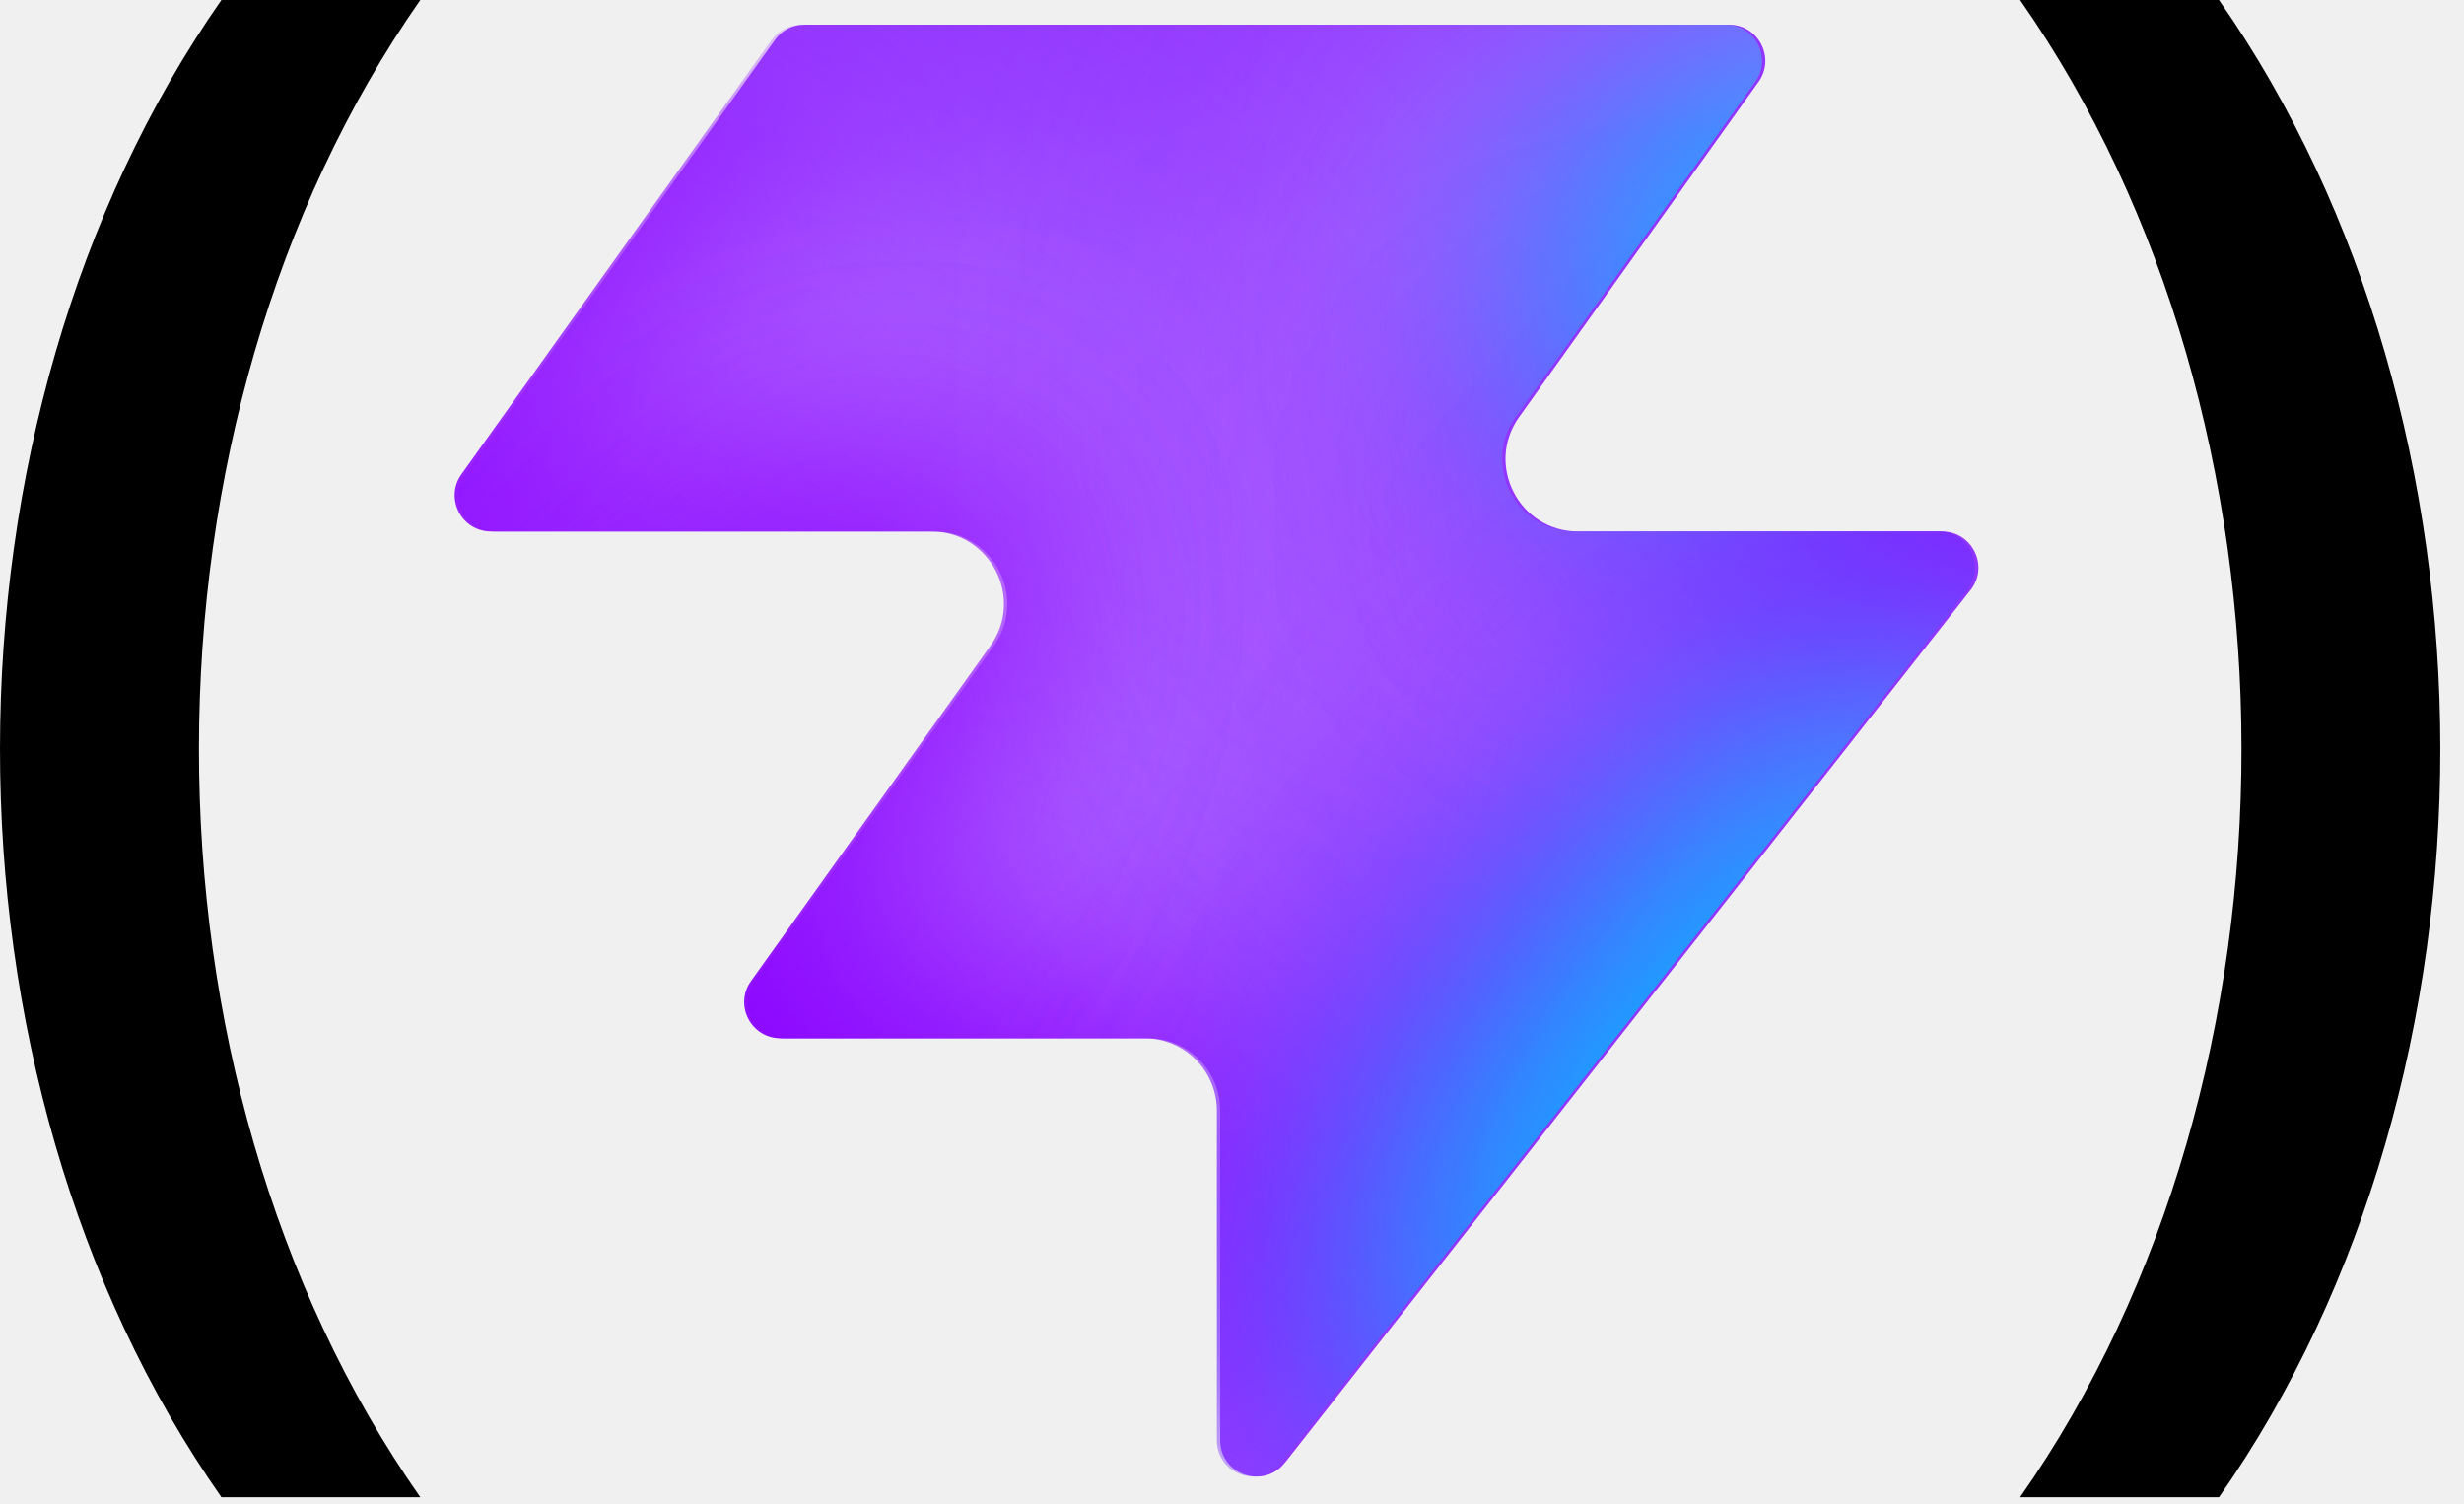
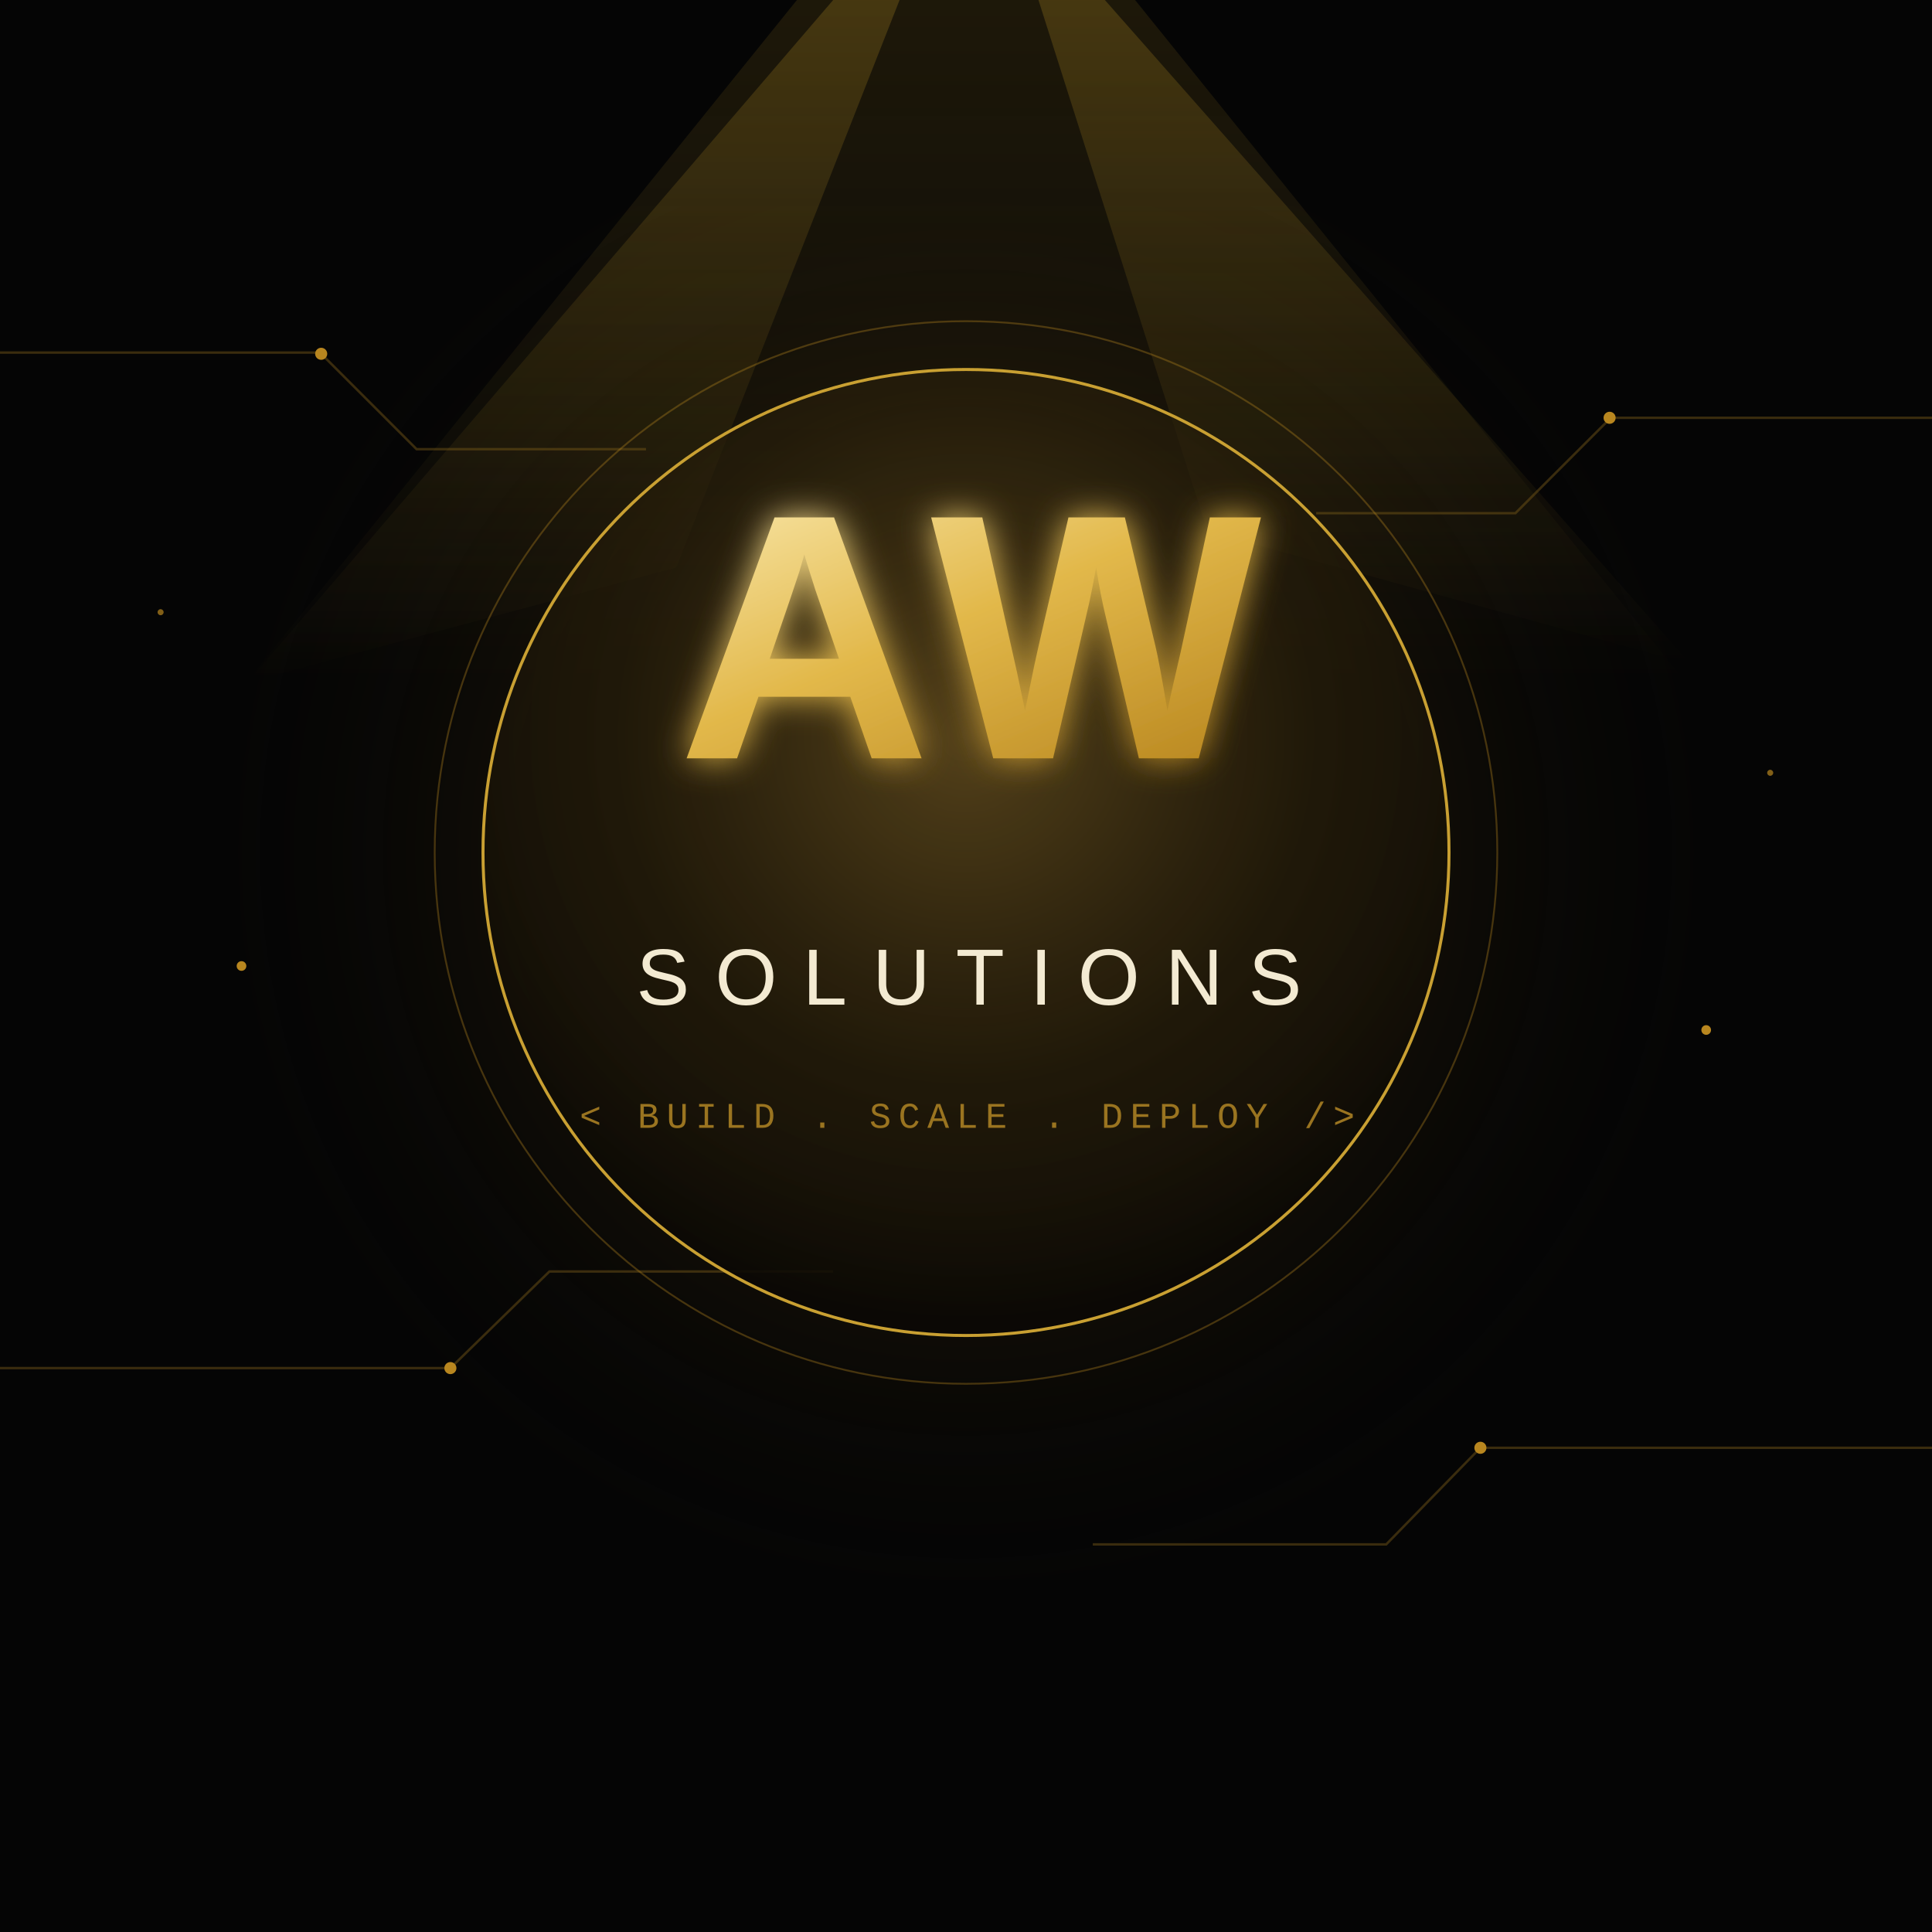
- <svg xmlns="http://www.w3.org/2000/svg" width="77" height="47" fill="none" aria-labelledby="vite-logo-title" viewBox="0 0 77 47">
-   <style>.parenthesis{fill:#000}@media (prefers-color-scheme:dark){.parenthesis{fill:#fff}}</style>
-   <path fill="#9135ff" d="M40.151 45.71c-.663.844-2.02.374-2.02-.699V34.708a2.26 2.26 0 0 0-2.262-2.262H24.493c-.92 0-1.457-1.04-.92-1.788l7.479-10.471c1.07-1.498 0-3.578-1.842-3.578H15.443c-.92 0-1.456-1.04-.92-1.788l9.696-13.576c.213-.297.556-.474.92-.474h28.894c.92 0 1.456 1.04.92 1.788l-7.48 10.472c-1.07 1.497 0 3.578 1.842 3.578h11.376c.944 0 1.474 1.087.89 1.83L40.153 45.712z" />
-   <mask id="a" width="48" height="47" x="14" y="0" maskUnits="userSpaceOnUse" style="mask-type:alpha">
-     <path fill="#000" d="M40.047 45.71c-.663.843-2.02.374-2.02-.699V34.708a2.26 2.26 0 0 0-2.262-2.262H24.389c-.92 0-1.457-1.04-.92-1.788l7.479-10.472c1.07-1.497 0-3.578-1.842-3.578H15.34c-.92 0-1.456-1.04-.92-1.788l9.696-13.575c.213-.297.556-.474.92-.474H53.93c.92 0 1.456 1.04.92 1.788L47.37 13.03c-1.07 1.498 0 3.578 1.842 3.578h11.376c.944 0 1.474 1.088.89 1.831L40.049 45.712z" />
-   </mask>
-   <g mask="url(#a)">
-     <g filter="url(#b)">
-       <ellipse cx="5.508" cy="14.704" fill="#eee6ff" rx="5.508" ry="14.704" transform="rotate(269.814 20.96 11.29)scale(-1 1)" />
-     </g>
-     <g filter="url(#c)">
-       <ellipse cx="10.399" cy="29.851" fill="#eee6ff" rx="10.399" ry="29.851" transform="rotate(89.814 -16.902 -8.275)scale(1 -1)" />
-     </g>
-     <g filter="url(#d)">
-       <ellipse cx="5.508" cy="30.487" fill="#8900ff" rx="5.508" ry="30.487" transform="rotate(89.814 -19.197 -7.127)scale(1 -1)" />
-     </g>
-     <g filter="url(#e)">
-       <ellipse cx="5.508" cy="30.599" fill="#8900ff" rx="5.508" ry="30.599" transform="rotate(89.814 -25.928 4.177)scale(1 -1)" />
-     </g>
-     <g filter="url(#f)">
-       <ellipse cx="5.508" cy="30.599" fill="#8900ff" rx="5.508" ry="30.599" transform="rotate(89.814 -25.738 5.52)scale(1 -1)" />
-     </g>
-     <g filter="url(#g)">
-       <ellipse cx="14.072" cy="22.078" fill="#eee6ff" rx="14.072" ry="22.078" transform="rotate(93.35 31.245 55.578)scale(-1 1)" />
-     </g>
-     <g filter="url(#h)">
-       <ellipse cx="3.47" cy="21.501" fill="#8900ff" rx="3.47" ry="21.501" transform="rotate(89.009 35.419 55.202)scale(-1 1)" />
-     </g>
-     <g filter="url(#i)">
-       <ellipse cx="3.47" cy="21.501" fill="#8900ff" rx="3.47" ry="21.501" transform="rotate(89.009 35.419 55.202)scale(-1 1)" />
-     </g>
-     <g filter="url(#j)">
-       <ellipse cx="14.592" cy="9.743" fill="#8900ff" rx="4.407" ry="29.108" transform="rotate(39.51 14.592 9.743)" />
-     </g>
-     <g filter="url(#k)">
-       <ellipse cx="61.728" cy="-5.321" fill="#8900ff" rx="4.407" ry="29.108" transform="rotate(37.892 61.728 -5.32)" />
-     </g>
-     <g filter="url(#l)">
-       <ellipse cx="55.618" cy="7.104" fill="#00c2ff" rx="5.971" ry="9.665" transform="rotate(37.892 55.618 7.104)" />
-     </g>
-     <g filter="url(#m)">
-       <ellipse cx="12.326" cy="39.103" fill="#8900ff" rx="4.407" ry="29.108" transform="rotate(37.892 12.326 39.103)" />
-     </g>
-     <g filter="url(#n)">
-       <ellipse cx="12.326" cy="39.103" fill="#8900ff" rx="4.407" ry="29.108" transform="rotate(37.892 12.326 39.103)" />
-     </g>
-     <g filter="url(#o)">
-       <ellipse cx="49.857" cy="30.678" fill="#8900ff" rx="4.407" ry="29.108" transform="rotate(37.892 49.857 30.678)" />
-     </g>
-     <g filter="url(#p)">
-       <ellipse cx="52.623" cy="33.171" fill="#00c2ff" rx="5.971" ry="15.297" transform="rotate(37.892 52.623 33.17)" />
-     </g>
-   </g>
-   <path d="M6.919 0c-9.198 13.166-9.252 33.575 0 46.789h6.215c-9.25-13.214-9.196-33.623 0-46.789zm62.424 0h-6.215c9.198 13.166 9.252 33.575 0 46.789h6.215c9.25-13.214 9.196-33.623 0-46.789" class="parenthesis" />
+ <svg xmlns="http://www.w3.org/2000/svg" viewBox="0 0 1600 1600" width="1600" height="1600">
  <defs>
-     <filter id="b" width="60.045" height="41.654" x="-5.564" y="16.92" color-interpolation-filters="sRGB" filterUnits="userSpaceOnUse">
-       <feFlood flood-opacity="0" result="BackgroundImageFix" />
-       <feBlend in="SourceGraphic" in2="BackgroundImageFix" result="shape" />
-       <feGaussianBlur result="effect1_foregroundBlur_2002_17286" stdDeviation="7.659" />
-     </filter>
-     <filter id="c" width="90.34" height="51.437" x="-40.407" y="-6.762" color-interpolation-filters="sRGB" filterUnits="userSpaceOnUse">
-       <feFlood flood-opacity="0" result="BackgroundImageFix" />
-       <feBlend in="SourceGraphic" in2="BackgroundImageFix" result="shape" />
-       <feGaussianBlur result="effect1_foregroundBlur_2002_17286" stdDeviation="7.659" />
-     </filter>
-     <filter id="d" width="79.355" height="29.4" x="-35.435" y="2.801" color-interpolation-filters="sRGB" filterUnits="userSpaceOnUse">
-       <feFlood flood-opacity="0" result="BackgroundImageFix" />
-       <feBlend in="SourceGraphic" in2="BackgroundImageFix" result="shape" />
-       <feGaussianBlur result="effect1_foregroundBlur_2002_17286" stdDeviation="4.596" />
-     </filter>
-     <filter id="e" width="79.579" height="29.4" x="-30.84" y="20.8" color-interpolation-filters="sRGB" filterUnits="userSpaceOnUse">
-       <feFlood flood-opacity="0" result="BackgroundImageFix" />
-       <feBlend in="SourceGraphic" in2="BackgroundImageFix" result="shape" />
-       <feGaussianBlur result="effect1_foregroundBlur_2002_17286" stdDeviation="4.596" />
-     </filter>
-     <filter id="f" width="79.579" height="29.4" x="-29.307" y="21.949" color-interpolation-filters="sRGB" filterUnits="userSpaceOnUse">
-       <feFlood flood-opacity="0" result="BackgroundImageFix" />
-       <feBlend in="SourceGraphic" in2="BackgroundImageFix" result="shape" />
-       <feGaussianBlur result="effect1_foregroundBlur_2002_17286" stdDeviation="4.596" />
-     </filter>
-     <filter id="g" width="74.749" height="58.852" x="29.961" y="-17.13" color-interpolation-filters="sRGB" filterUnits="userSpaceOnUse">
-       <feFlood flood-opacity="0" result="BackgroundImageFix" />
-       <feBlend in="SourceGraphic" in2="BackgroundImageFix" result="shape" />
-       <feGaussianBlur result="effect1_foregroundBlur_2002_17286" stdDeviation="7.659" />
-     </filter>
-     <filter id="h" width="61.377" height="25.362" x="37.754" y="3.055" color-interpolation-filters="sRGB" filterUnits="userSpaceOnUse">
-       <feFlood flood-opacity="0" result="BackgroundImageFix" />
-       <feBlend in="SourceGraphic" in2="BackgroundImageFix" result="shape" />
-       <feGaussianBlur result="effect1_foregroundBlur_2002_17286" stdDeviation="4.596" />
-     </filter>
-     <filter id="i" width="61.377" height="25.362" x="37.754" y="3.055" color-interpolation-filters="sRGB" filterUnits="userSpaceOnUse">
-       <feFlood flood-opacity="0" result="BackgroundImageFix" />
-       <feBlend in="SourceGraphic" in2="BackgroundImageFix" result="shape" />
-       <feGaussianBlur result="effect1_foregroundBlur_2002_17286" stdDeviation="4.596" />
-     </filter>
-     <filter id="j" width="56.045" height="63.649" x="-13.43" y="-22.082" color-interpolation-filters="sRGB" filterUnits="userSpaceOnUse">
-       <feFlood flood-opacity="0" result="BackgroundImageFix" />
-       <feBlend in="SourceGraphic" in2="BackgroundImageFix" result="shape" />
-       <feGaussianBlur result="effect1_foregroundBlur_2002_17286" stdDeviation="4.596" />
-     </filter>
-     <filter id="k" width="54.814" height="64.646" x="34.321" y="-37.644" color-interpolation-filters="sRGB" filterUnits="userSpaceOnUse">
-       <feFlood flood-opacity="0" result="BackgroundImageFix" />
-       <feBlend in="SourceGraphic" in2="BackgroundImageFix" result="shape" />
-       <feGaussianBlur result="effect1_foregroundBlur_2002_17286" stdDeviation="4.596" />
-     </filter>
-     <filter id="l" width="33.541" height="35.313" x="38.847" y="-10.552" color-interpolation-filters="sRGB" filterUnits="userSpaceOnUse">
-       <feFlood flood-opacity="0" result="BackgroundImageFix" />
-       <feBlend in="SourceGraphic" in2="BackgroundImageFix" result="shape" />
-       <feGaussianBlur result="effect1_foregroundBlur_2002_17286" stdDeviation="4.596" />
-     </filter>
-     <filter id="m" width="54.814" height="64.646" x="-15.081" y="6.78" color-interpolation-filters="sRGB" filterUnits="userSpaceOnUse">
-       <feFlood flood-opacity="0" result="BackgroundImageFix" />
-       <feBlend in="SourceGraphic" in2="BackgroundImageFix" result="shape" />
-       <feGaussianBlur result="effect1_foregroundBlur_2002_17286" stdDeviation="4.596" />
-     </filter>
-     <filter id="n" width="54.814" height="64.646" x="-15.081" y="6.78" color-interpolation-filters="sRGB" filterUnits="userSpaceOnUse">
-       <feFlood flood-opacity="0" result="BackgroundImageFix" />
-       <feBlend in="SourceGraphic" in2="BackgroundImageFix" result="shape" />
-       <feGaussianBlur result="effect1_foregroundBlur_2002_17286" stdDeviation="4.596" />
-     </filter>
-     <filter id="o" width="54.814" height="64.646" x="22.45" y="-1.645" color-interpolation-filters="sRGB" filterUnits="userSpaceOnUse">
-       <feFlood flood-opacity="0" result="BackgroundImageFix" />
-       <feBlend in="SourceGraphic" in2="BackgroundImageFix" result="shape" />
-       <feGaussianBlur result="effect1_foregroundBlur_2002_17286" stdDeviation="4.596" />
-     </filter>
-     <filter id="p" width="39.409" height="43.623" x="32.919" y="11.36" color-interpolation-filters="sRGB" filterUnits="userSpaceOnUse">
-       <feFlood flood-opacity="0" result="BackgroundImageFix" />
-       <feBlend in="SourceGraphic" in2="BackgroundImageFix" result="shape" />
-       <feGaussianBlur result="effect1_foregroundBlur_2002_17286" stdDeviation="4.596" />
+     <linearGradient id="goldText" x1="0" y1="0" x2="1" y2="1">
+       <stop offset="0" stop-color="#f7e3a1" />
+       <stop offset="0.45" stop-color="#e2b84a" />
+       <stop offset="1" stop-color="#b8861f" />
+     </linearGradient>
+     <linearGradient id="beam" x1="0" y1="0" x2="0" y2="1">
+       <stop offset="0" stop-color="#d4a62a" stop-opacity="0.22" />
+       <stop offset="0.7" stop-color="#d4a62a" stop-opacity="0.06" />
+       <stop offset="1" stop-color="#d4a62a" stop-opacity="0" />
+     </linearGradient>
+     <linearGradient id="beamSoft" x1="0" y1="0" x2="0" y2="1">
+       <stop offset="0" stop-color="#d4a62a" stop-opacity="0.12" />
+       <stop offset="1" stop-color="#d4a62a" stop-opacity="0" />
+     </linearGradient>
+     <radialGradient id="innerGlow" cx="0.5" cy="0.38" r="0.6">
+       <stop offset="0" stop-color="#6b5320" stop-opacity="0.75" />
+       <stop offset="0.6" stop-color="#2a200b" stop-opacity="0.6" />
+       <stop offset="1" stop-color="#0a0804" stop-opacity="0.9" />
+     </radialGradient>
+     <radialGradient id="outerHalo" cx="0.5" cy="0.5" r="0.5">
+       <stop offset="0.6" stop-color="#1a1407" stop-opacity="0.5" />
+       <stop offset="1" stop-color="#050505" stop-opacity="0" />
+     </radialGradient>
+     <filter id="glow" x="-30%" y="-30%" width="160%" height="160%">
+       <feGaussianBlur stdDeviation="14" result="blur" />
+       <feMerge>
+         <feMergeNode in="blur" />
+         <feMergeNode in="SourceGraphic" />
+       </feMerge>
    </filter>
  </defs>
+   <rect width="1600" height="1600" fill="#050505" />
+   <circle cx="800" cy="706" r="640" fill="url(#outerHalo)" />
+   <polygon points="660,0 940,0 1400,570 200,570" fill="url(#beamSoft)" />
+   <polygon points="690,0 745,0 560,470 205,565" fill="url(#beam)" />
+   <polygon points="860,0 915,0 1400,550 1000,440" fill="url(#beam)" />
+   <g fill="none" stroke="#7a5c1a" stroke-opacity="0.45" stroke-width="2">
+     <polyline points="0,292 265,292 345,372 535,372" />
+     <polyline points="1600,346 1334,346 1255,425 1090,425" />
+     <polyline points="0,1133 373,1133 455,1053 690,1053" />
+     <polyline points="1600,1199 1226,1199 1148,1279 905,1279" />
+   </g>
+   <g fill="#b8861f">
+     <circle cx="266" cy="293" r="5" />
+     <circle cx="1333" cy="346" r="5" />
+     <circle cx="373" cy="1133" r="5" />
+     <circle cx="1226" cy="1199" r="5" />
+     <circle cx="133" cy="507" r="2.5" opacity="0.7" />
+     <circle cx="200" cy="800" r="4" />
+     <circle cx="1466" cy="640" r="2.5" opacity="0.7" />
+     <circle cx="1413" cy="853" r="4" />
+   </g>
+   <circle cx="800" cy="706" r="440" fill="none" stroke="#b8861f" stroke-opacity="0.35" stroke-width="1.5" />
+   <circle cx="800" cy="706" r="400" fill="url(#innerGlow)" stroke="#c9a032" stroke-width="2.5" />
+   <path d="M721.862 628.0 704.162 577.023H628.122L610.422 628.0H568.649L641.433 428.483H690.71L763.21 628.0ZM666.071 459.211 665.222 462.326Q663.806 467.424 661.823 473.938Q659.841 480.451 637.468 545.588H694.816L675.134 488.239L669.045 468.981ZM992.746 628.0H943.186L916.14 512.595Q911.184 492.204 907.785 469.973Q904.387 488.522 902.263 498.222Q900.139 507.922 872.102 628.0H822.541L771.14 428.483H813.479L842.365 557.341L848.879 588.493Q852.844 568.811 856.596 550.898Q860.349 532.985 884.846 428.483H931.574L956.779 534.685Q959.753 546.579 966.833 588.493L970.373 572.067L977.878 539.499L1001.95 428.483H1044.289Z" fill="url(#goldText)" filter="url(#glow)" />
+   <path d="M567.992 819.464Q567.992 825.748 563.078 829.196Q558.163 832.645 549.236 832.645Q532.64 832.645 529.997 821.107L535.959 819.915Q536.99 824.008 540.342 825.925Q543.693 827.843 549.462 827.843Q555.424 827.843 558.663 825.796Q561.901 823.75 561.901 819.786Q561.901 817.562 560.886 816.177Q559.871 814.791 558.034 813.889Q556.197 812.986 553.651 812.374Q551.105 811.762 548.012 811.053Q542.63 809.86 539.842 808.668Q537.055 807.476 535.443 806.009Q533.832 804.543 532.978 802.577Q532.124 800.611 532.124 798.065Q532.124 792.232 536.587 789.074Q541.051 785.916 549.365 785.916Q557.1 785.916 561.192 788.285Q565.285 790.653 566.929 796.357L560.87 797.421Q559.871 793.812 557.067 792.184Q554.264 790.557 549.301 790.557Q543.854 790.557 540.986 792.361Q538.118 794.166 538.118 797.743Q538.118 799.838 539.23 801.208Q540.342 802.577 542.437 803.528Q544.531 804.479 550.783 805.864Q552.878 806.348 554.957 806.847Q557.035 807.347 558.937 808.04Q560.838 808.732 562.498 809.667Q564.157 810.602 565.382 811.955Q566.606 813.309 567.299 815.146Q567.992 816.982 567.992 819.464ZM640.4 809.087Q640.4 816.209 637.677 821.559Q634.954 826.908 629.862 829.776Q624.77 832.645 617.841 832.645Q610.848 832.645 605.773 829.809Q600.697 826.973 598.022 821.607Q595.347 816.241 595.347 809.087Q595.347 798.194 601.309 792.055Q607.271 785.916 617.906 785.916Q624.835 785.916 629.926 788.671Q635.018 791.427 637.709 796.68Q640.4 801.933 640.4 809.087ZM634.116 809.087Q634.116 800.611 629.878 795.777Q625.64 790.943 617.906 790.943Q610.107 790.943 605.853 795.713Q601.599 800.482 601.599 809.087Q601.599 817.627 605.901 822.638Q610.204 827.649 617.841 827.649Q625.705 827.649 629.91 822.799Q634.116 817.949 634.116 809.087ZM670.172 832.0V786.593H676.327V826.973H699.273V832.0ZM746.222 832.645Q740.646 832.645 736.489 830.614Q732.332 828.584 730.044 824.717Q727.756 820.85 727.756 815.5V786.593H733.911V814.984Q733.911 821.204 737.069 824.427Q740.227 827.649 746.189 827.649Q752.312 827.649 755.712 824.314Q759.112 820.979 759.112 814.565V786.593H765.235V814.92Q765.235 820.431 762.899 824.427Q760.562 828.423 756.292 830.534Q752.022 832.645 746.222 832.645ZM814.73 791.62V832.0H808.607V791.62H793.009V786.593H830.328V791.62ZM859.133 832.0V786.593H865.288V832.0ZM940.758 809.087Q940.758 816.209 938.034 821.559Q935.311 826.908 930.219 829.776Q925.128 832.645 918.199 832.645Q911.206 832.645 906.13 829.809Q901.054 826.973 898.38 821.607Q895.705 816.241 895.705 809.087Q895.705 798.194 901.667 792.055Q907.629 785.916 918.263 785.916Q925.192 785.916 930.284 788.671Q935.376 791.427 938.067 796.68Q940.758 801.933 940.758 809.087ZM934.473 809.087Q934.473 800.611 930.236 795.777Q925.998 790.943 918.263 790.943Q910.465 790.943 906.211 795.713Q901.957 800.482 901.957 809.087Q901.957 817.627 906.259 822.638Q910.561 827.649 918.199 827.649Q926.062 827.649 930.268 822.799Q934.473 817.949 934.473 809.087ZM999.985 832.0 975.686 793.328 975.847 796.454 976.008 801.836V832.0H970.53V786.593H977.684L1002.241 825.522Q1001.854 819.206 1001.854 816.37V786.593H1007.397V832.0ZM1074.971 819.464Q1074.971 825.748 1070.056 829.196Q1065.142 832.645 1056.215 832.645Q1039.618 832.645 1036.976 821.107L1042.938 819.915Q1043.969 824.008 1047.32 825.925Q1050.672 827.843 1056.44 827.843Q1062.402 827.843 1065.641 825.796Q1068.88 823.75 1068.88 819.786Q1068.88 817.562 1067.865 816.177Q1066.85 814.791 1065.013 813.889Q1063.176 812.986 1060.63 812.374Q1058.084 811.762 1054.99 811.053Q1049.608 809.86 1046.821 808.668Q1044.033 807.476 1042.422 806.009Q1040.811 804.543 1039.957 802.577Q1039.103 800.611 1039.103 798.065Q1039.103 792.232 1043.566 789.074Q1048.029 785.916 1056.344 785.916Q1064.078 785.916 1068.171 788.285Q1072.264 790.653 1073.907 796.357L1067.849 797.421Q1066.85 793.812 1064.046 792.184Q1061.242 790.557 1056.279 790.557Q1050.833 790.557 1047.965 792.361Q1045.097 794.166 1045.097 797.743Q1045.097 799.838 1046.208 801.208Q1047.32 802.577 1049.415 803.528Q1051.51 804.479 1057.762 805.864Q1059.856 806.348 1061.935 806.847Q1064.014 807.347 1065.915 808.04Q1067.816 808.732 1069.476 809.667Q1071.136 810.602 1072.36 811.955Q1073.585 813.309 1074.278 815.146Q1074.971 816.982 1074.971 819.464Z" fill="#f3ead2" />
+   <path d="M481.699 925.636V922.633L496.274 916.51V918.766L483.706 924.127L496.274 929.503V931.744ZM544.875 928.434Q544.875 931.07 542.868 932.535Q540.861 934.0 537.287 934.0H530.373V914.239H536.408Q543.674 914.239 543.674 919.029Q543.674 920.816 542.619 922.018Q541.564 923.219 539.748 923.585Q542.194 923.849 543.534 925.152Q544.875 926.456 544.875 928.434ZM540.861 919.381Q540.861 917.813 539.755 917.147Q538.649 916.48 536.437 916.48H533.171V922.574H536.467Q540.861 922.574 540.861 919.381ZM542.048 928.185Q542.048 926.515 540.744 925.636Q539.44 924.757 536.862 924.757H533.171V931.759H537.067Q539.631 931.759 540.839 930.873Q542.048 929.986 542.048 928.185ZM567.893 926.822Q567.893 930.733 566.223 932.513Q564.553 934.293 560.862 934.293Q557.288 934.293 555.684 932.572Q554.08 930.851 554.08 927.086V914.239H556.878V926.705Q556.878 929.693 557.735 930.858Q558.591 932.022 560.847 932.022Q563.206 932.022 564.158 930.821Q565.11 929.62 565.11 926.515V914.239H567.893ZM578.959 914.239H591.014V916.524H586.385V931.715H591.014V934.0H578.959V931.715H583.587V916.524H578.959ZM603.471 934.0V914.239H606.269V931.715H616.113V934.0ZM640.479 923.922Q640.479 928.771 638.23 931.385Q635.982 934.0 631.792 934.0H626.372V914.239H630.928Q635.747 914.239 638.113 916.649Q640.479 919.059 640.479 923.922ZM637.666 923.922Q637.666 920.055 636.055 918.29Q634.444 916.524 630.943 916.524H629.17V931.715H631.543Q634.649 931.715 636.158 929.767Q637.666 927.818 637.666 923.922ZM679.265 934.0V929.62H682.707V934.0ZM736.522 928.58Q736.522 931.275 734.552 932.784Q732.582 934.293 728.934 934.293Q722.24 934.293 721.156 929.049L723.866 928.507Q724.276 930.396 725.565 931.253Q726.854 932.11 729.008 932.11Q731.337 932.11 732.545 931.202Q733.754 930.294 733.754 928.624Q733.754 927.599 733.278 926.954Q732.802 926.31 732.025 925.899Q731.249 925.489 730.275 925.233Q729.301 924.977 728.305 924.728Q725.946 924.112 724.943 923.629Q723.939 923.146 723.339 922.523Q722.738 921.9 722.431 921.095Q722.123 920.289 722.123 919.205Q722.123 916.671 723.903 915.301Q725.682 913.932 729.008 913.932Q732.113 913.932 733.754 915.016Q735.394 916.1 736.039 918.678L733.285 919.161Q732.933 917.521 731.879 916.781Q730.824 916.041 728.993 916.041Q724.848 916.041 724.848 919.161Q724.848 920.04 725.236 920.589Q725.624 921.139 726.29 921.498Q726.957 921.856 727.843 922.091Q728.729 922.325 729.74 922.589Q731.776 923.102 732.67 923.446Q733.563 923.79 734.259 924.229Q734.955 924.669 735.453 925.27Q735.951 925.87 736.237 926.676Q736.522 927.481 736.522 928.58ZM748.598 924.024Q748.598 928.023 749.851 930.023Q751.103 932.022 753.681 932.022Q755.161 932.022 756.362 931.019Q757.563 930.016 758.398 927.892L760.727 928.844Q758.545 934.293 753.652 934.293Q749.8 934.293 747.727 931.642Q745.654 928.99 745.654 924.024Q745.654 913.932 753.506 913.932Q758.471 913.932 760.332 918.839L757.871 919.791Q757.329 918.136 756.179 917.176Q755.029 916.217 753.52 916.217Q751.015 916.217 749.807 918.106Q748.598 919.996 748.598 924.024ZM783.145 934.0 781.124 928.404H772.877L770.87 934.0H767.999L775.469 914.239H778.648L785.987 934.0ZM777.022 916.349 776.846 916.92 775.836 920.025 773.624 926.222H780.406L777.872 918.897ZM795.47 934.0V914.239H798.268V931.715H808.112V934.0ZM818.371 934.0V914.239H831.833V916.524H821.169V922.706H830.954V924.962H821.169V931.715H832.434V934.0ZM871.264 934.0V929.62H874.706V934.0ZM928.477 923.922Q928.477 928.771 926.229 931.385Q923.98 934.0 919.791 934.0H914.371V914.239H918.927Q923.746 914.239 926.112 916.649Q928.477 919.059 928.477 923.922ZM925.665 923.922Q925.665 920.055 924.054 918.29Q922.442 916.524 918.941 916.524H917.169V931.715H919.542Q922.647 931.715 924.156 929.767Q925.665 927.818 925.665 923.922ZM938.371 934.0V914.239H951.833V916.524H941.169V922.706H950.954V924.962H941.169V931.715H952.433V934.0ZM976.389 920.157Q976.389 921.988 975.518 923.424Q974.646 924.859 973.028 925.665Q971.409 926.471 969.285 926.471H965.169V934.0H962.371V914.239H969.109Q972.595 914.239 974.492 915.799Q976.389 917.359 976.389 920.157ZM973.577 920.201Q973.577 916.48 968.772 916.48H965.169V924.259H968.889Q971.072 924.259 972.324 923.189Q973.577 922.12 973.577 920.201ZM987.469 934.0V914.239H990.267V931.715H1000.111V934.0ZM1024.492 924.024Q1024.492 928.961 1022.551 931.627Q1020.61 934.293 1016.977 934.293Q1013.33 934.293 1011.411 931.671Q1009.492 929.049 1009.492 924.024Q1009.492 919.088 1011.396 916.51Q1013.3 913.932 1017.006 913.932Q1020.624 913.932 1022.558 916.473Q1024.492 919.015 1024.492 924.024ZM1021.547 924.024Q1021.547 916.217 1017.006 916.217Q1012.436 916.217 1012.436 924.024Q1012.436 927.979 1013.593 930.001Q1014.75 932.022 1016.992 932.022Q1019.379 932.022 1020.463 929.972Q1021.547 927.921 1021.547 924.024ZM1042.369 925.445V934.0H1039.615V925.445L1032.525 914.239H1035.528L1041.006 923.189L1046.455 914.239H1049.458ZM1081.667 934.293 1093.693 912.262H1096.301L1084.333 934.293ZM1105.696 931.744V929.503L1118.265 924.127L1105.696 918.766V916.51L1120.271 922.633V925.636Z" fill="#9a7420" />
</svg>
